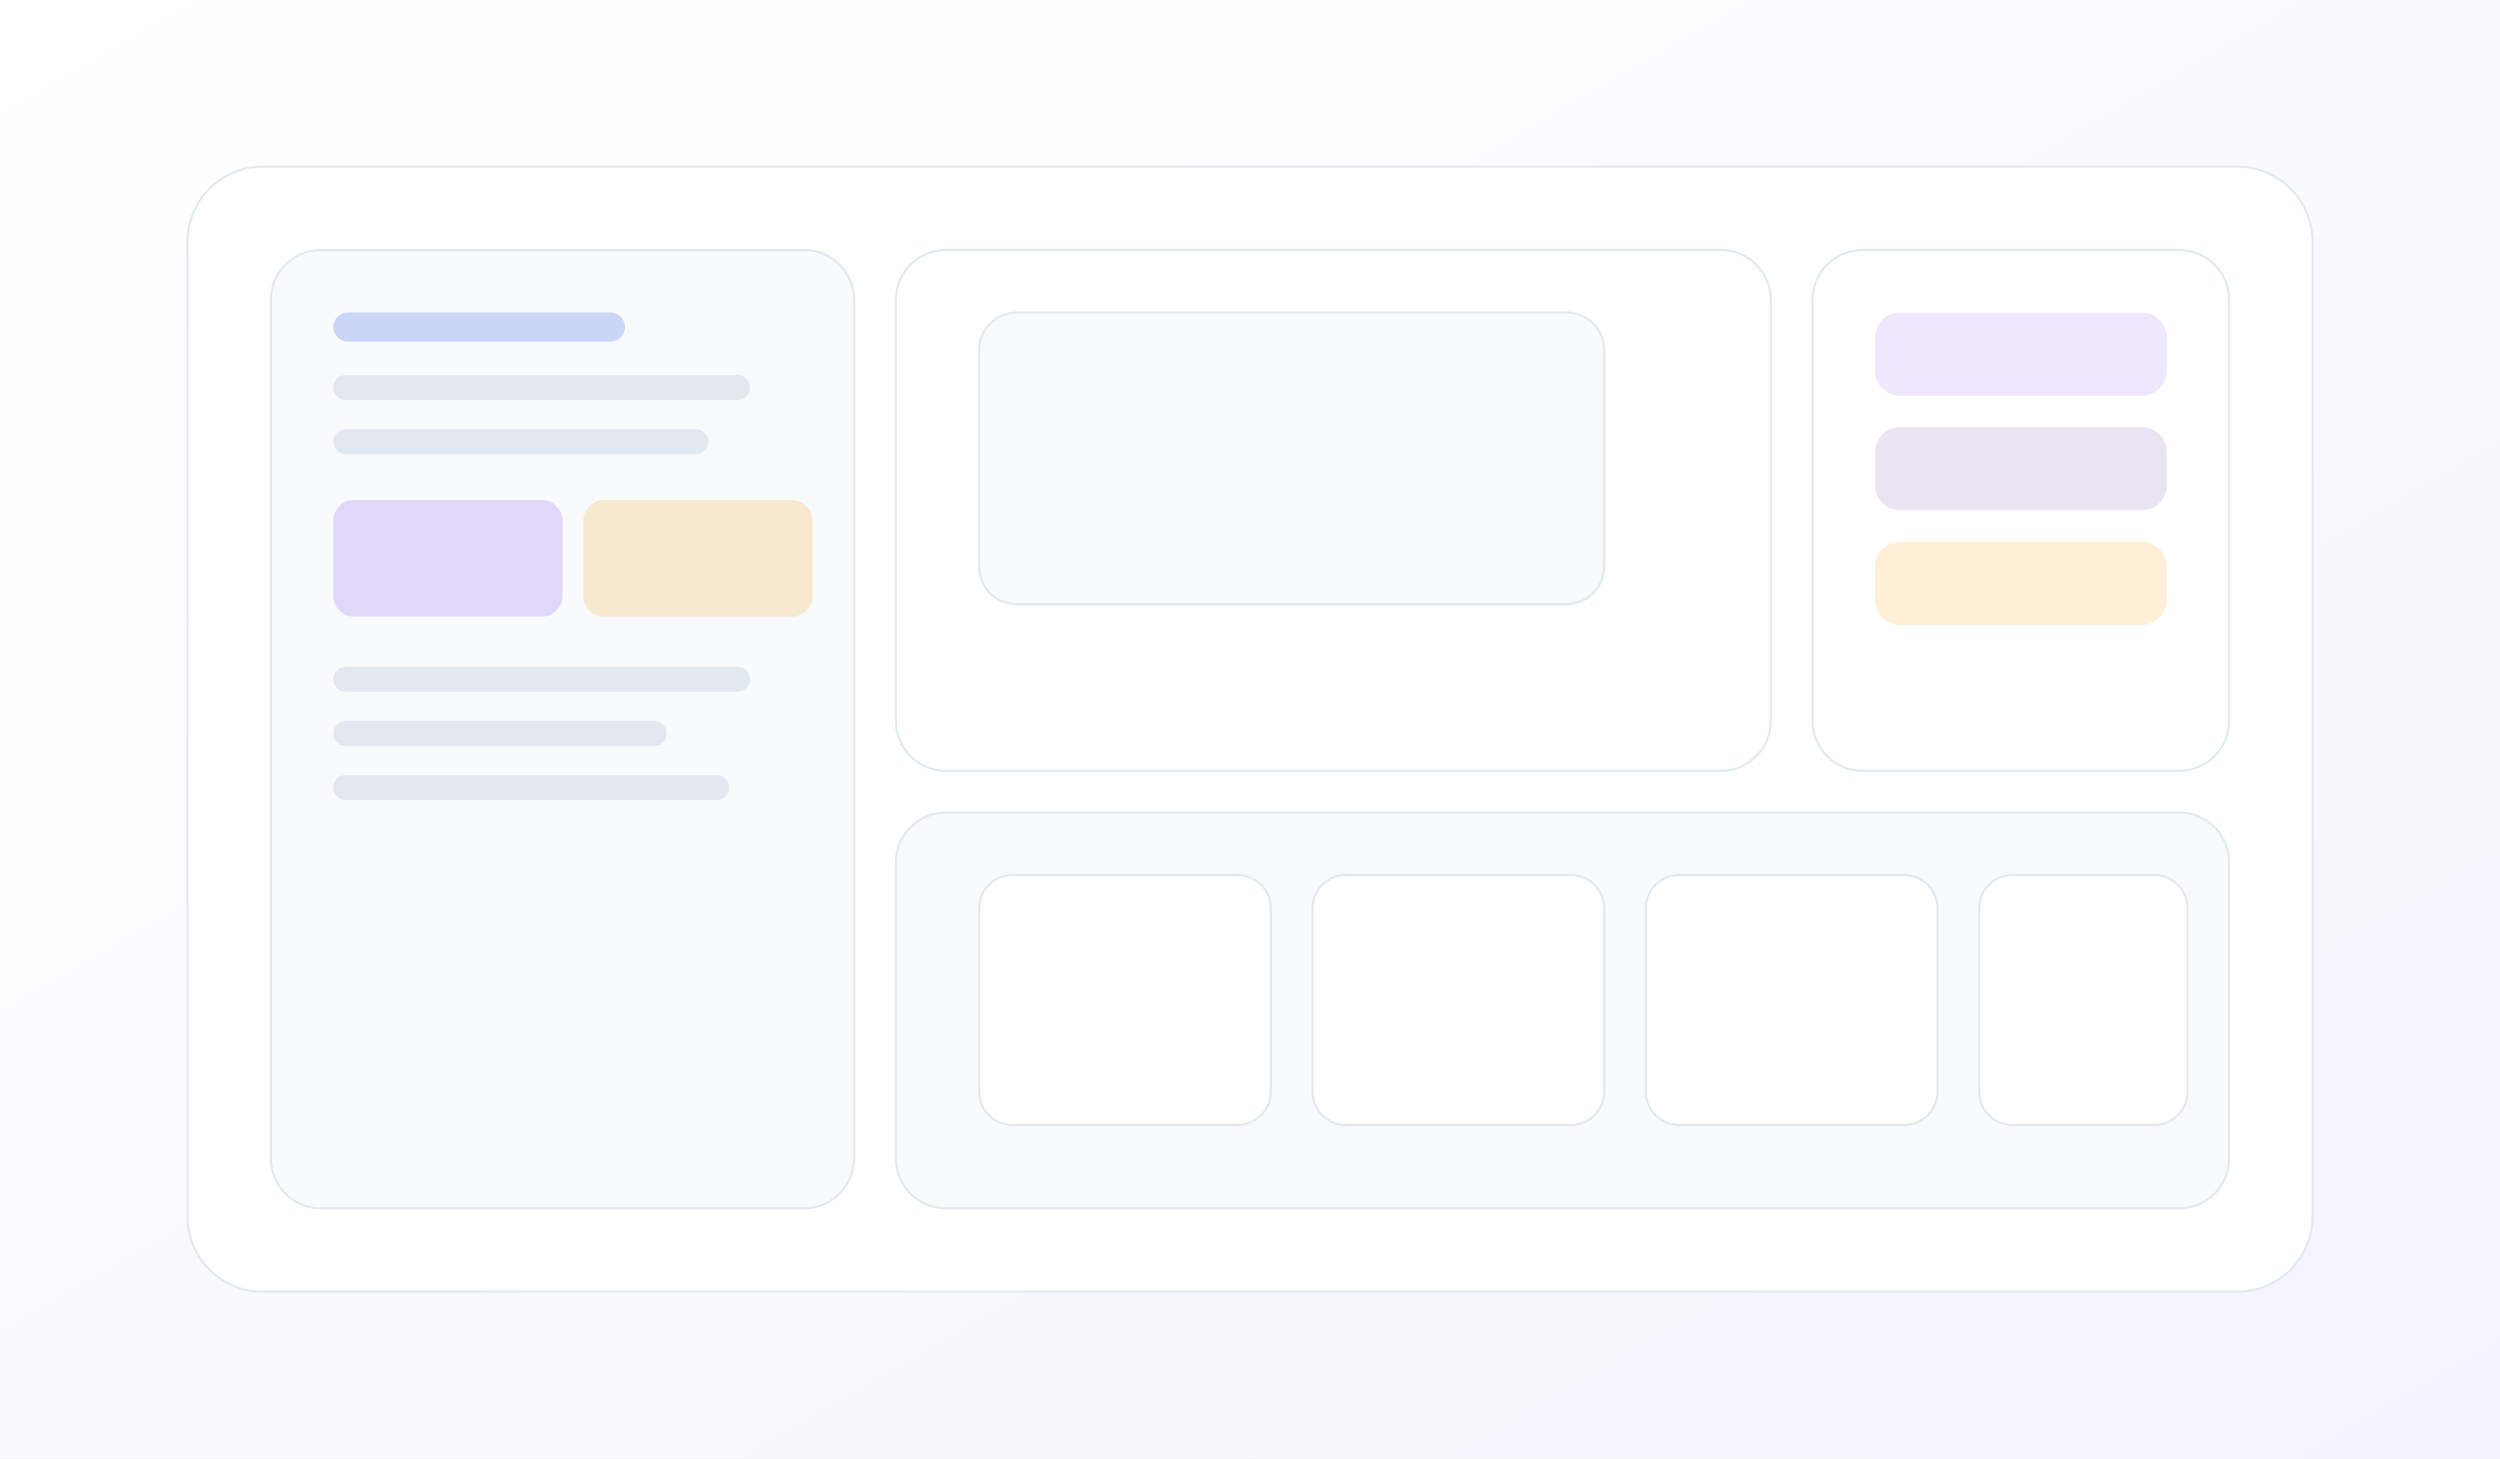
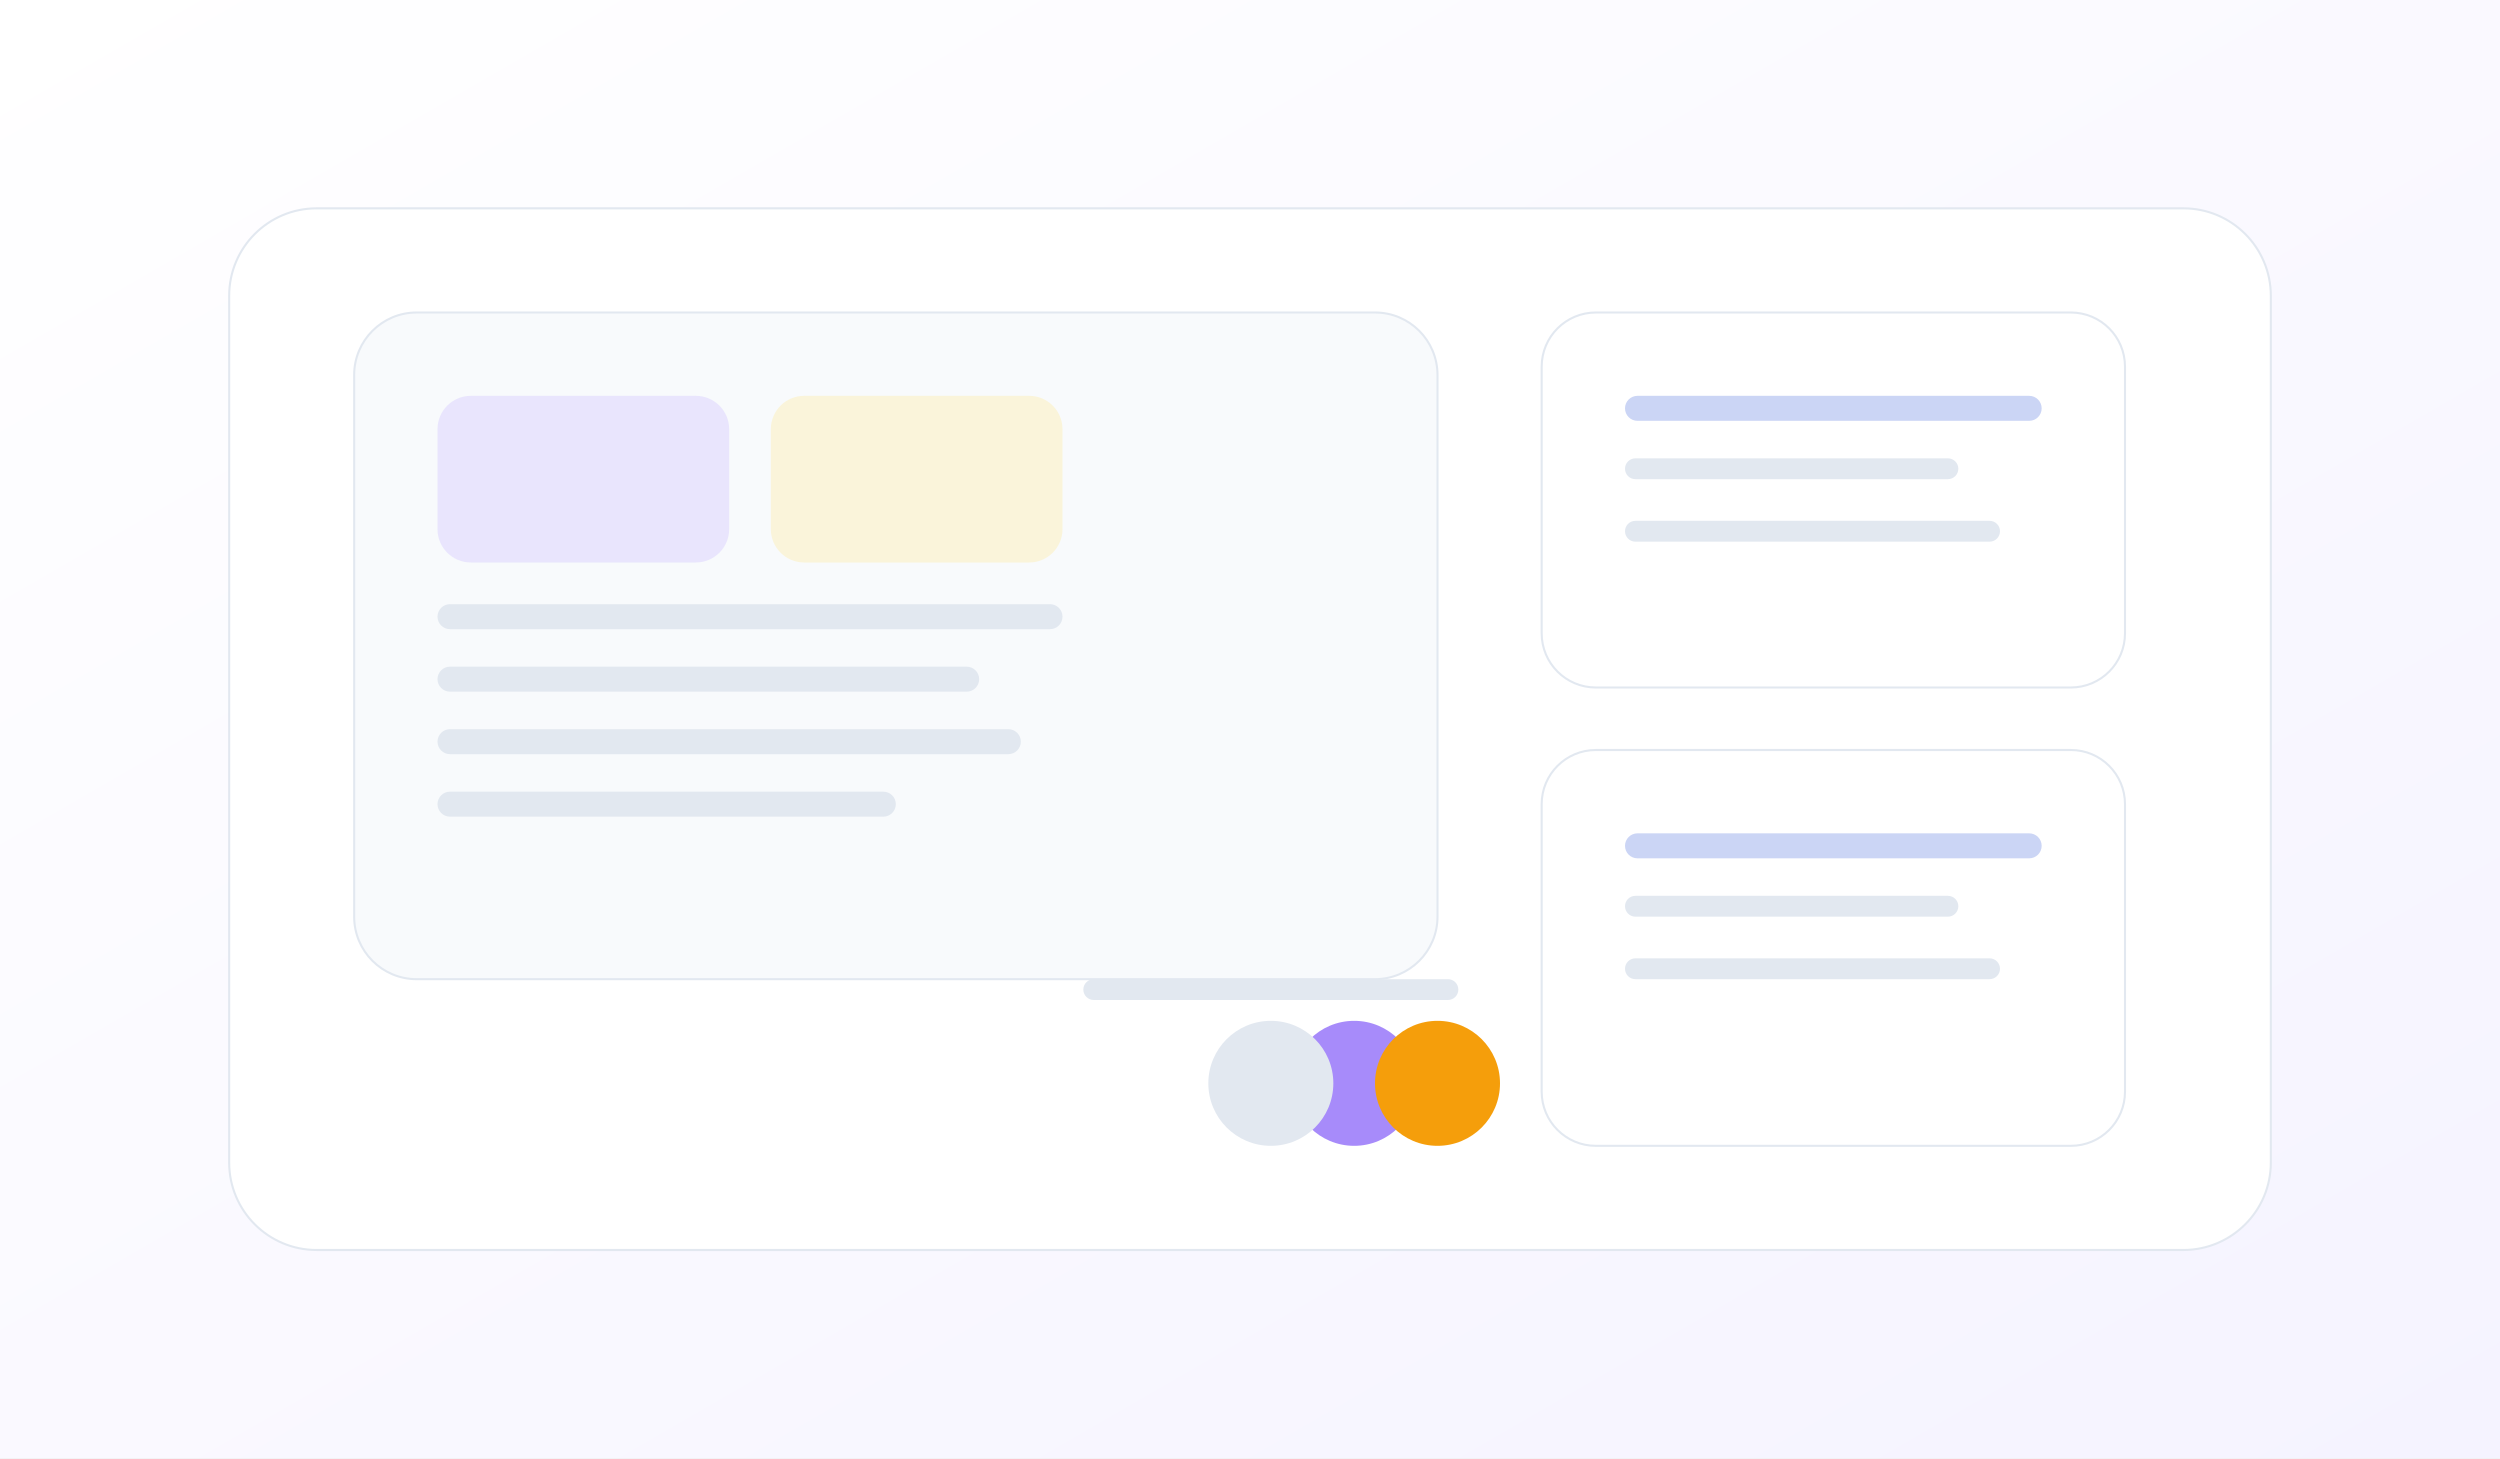
<svg xmlns="http://www.w3.org/2000/svg" width="1200" height="700" viewBox="0 0 1200 700" fill="none">
  <defs>
    <linearGradient id="bg" x1="0" y1="0" x2="1" y2="1">
      <stop offset="0%" stop-color="#FFFFFF" />
      <stop offset="100%" stop-color="#F5F3FF" />
    </linearGradient>
-     <linearGradient id="accent" x1="0" y1="0" x2="1" y2="0">
-       <stop offset="0%" stop-color="#4C1D95" />
-       <stop offset="100%" stop-color="#7C3AED" />
-     </linearGradient>
  </defs>
  <rect width="1200" height="700" fill="url(#bg)" />
-   <rect x="90" y="80" width="1020" height="540" rx="36" fill="#FFFFFF" stroke="#E2E8F0" />
-   <rect x="130" y="120" width="280" height="460" rx="24" fill="#F8FAFC" stroke="#E2E8F0" />
-   <rect x="430" y="120" width="420" height="250" rx="24" fill="#FFFFFF" stroke="#E2E8F0" />
-   <rect x="870" y="120" width="200" height="250" rx="24" fill="#FFFFFF" stroke="#E2E8F0" />
-   <rect x="430" y="390" width="640" height="190" rx="24" fill="#F8FAFC" stroke="#E2E8F0" />
-   <rect x="160" y="150" width="140" height="14" rx="7" fill="#CBD5F5" />
-   <rect x="160" y="180" width="200" height="12" rx="6" fill="#E2E8F0" />
-   <rect x="160" y="206" width="180" height="12" rx="6" fill="#E2E8F0" />
-   <rect x="160" y="240" width="110" height="56" rx="10" fill="#7C3AED" fill-opacity="0.18" />
-   <rect x="280" y="240" width="110" height="56" rx="10" fill="#F59E0B" fill-opacity="0.18" />
-   <rect x="160" y="320" width="200" height="12" rx="6" fill="#E2E8F0" />
-   <rect x="160" y="346" width="160" height="12" rx="6" fill="#E2E8F0" />
-   <rect x="160" y="372" width="190" height="12" rx="6" fill="#E2E8F0" />
-   <rect x="470" y="150" width="300" height="140" rx="18" fill="#F8FAFC" stroke="#E2E8F0" />
-   <path d="M470 320H820" stroke="url(#accent)" stroke-width="4" />
-   <rect x="900" y="150" width="140" height="40" rx="12" fill="#7C3AED" fill-opacity="0.12" />
-   <rect x="900" y="205" width="140" height="40" rx="12" fill="#4C1D95" fill-opacity="0.12" />
-   <rect x="900" y="260" width="140" height="40" rx="12" fill="#F59E0B" fill-opacity="0.16" />
-   <rect x="470" y="420" width="140" height="120" rx="16" fill="#FFFFFF" stroke="#E2E8F0" />
-   <rect x="630" y="420" width="140" height="120" rx="16" fill="#FFFFFF" stroke="#E2E8F0" />
-   <rect x="790" y="420" width="140" height="120" rx="16" fill="#FFFFFF" stroke="#E2E8F0" />
-   <rect x="950" y="420" width="100" height="120" rx="16" fill="#FFFFFF" stroke="#E2E8F0" />
+   <rect x="110" y="100" width="980" height="500" rx="42" fill="#FFFFFF" stroke="#E2E8F0" />
+   <rect x="170" y="150" width="520" height="320" rx="30" fill="#F8FAFC" stroke="#E2E8F0" />
+   <rect x="740" y="150" width="280" height="180" rx="26" fill="#FFFFFF" stroke="#E2E8F0" />
+   <rect x="740" y="360" width="280" height="190" rx="26" fill="#FFFFFF" stroke="#E2E8F0" />
+   <rect x="210" y="190" width="140" height="80" rx="16" fill="#C4B5FD" fill-opacity="0.3" />
+   <rect x="370" y="190" width="140" height="80" rx="16" fill="#FDE68A" fill-opacity="0.3" />
+   <rect x="210" y="290" width="300" height="12" rx="6" fill="#E2E8F0" />
+   <rect x="210" y="320" width="260" height="12" rx="6" fill="#E2E8F0" />
+   <rect x="210" y="350" width="280" height="12" rx="6" fill="#E2E8F0" />
+   <rect x="210" y="380" width="220" height="12" rx="6" fill="#E2E8F0" />
+   <rect x="780" y="190" width="200" height="12" rx="6" fill="#CBD5F5" />
+   <rect x="780" y="220" width="160" height="10" rx="5" fill="#E2E8F0" />
+   <rect x="780" y="250" width="180" height="10" rx="5" fill="#E2E8F0" />
+   <rect x="780" y="400" width="200" height="12" rx="6" fill="#CBD5F5" />
+   <rect x="780" y="430" width="160" height="10" rx="5" fill="#E2E8F0" />
+   <rect x="780" y="460" width="180" height="10" rx="5" fill="#E2E8F0" />
+   <circle cx="650" cy="520" r="30" fill="#A78BFA" />
+   <circle cx="690" cy="520" r="30" fill="#F59E0B" />
+   <circle cx="610" cy="520" r="30" fill="#E2E8F0" />
+   <rect x="520" y="470" width="180" height="10" rx="5" fill="#E2E8F0" />
</svg>
